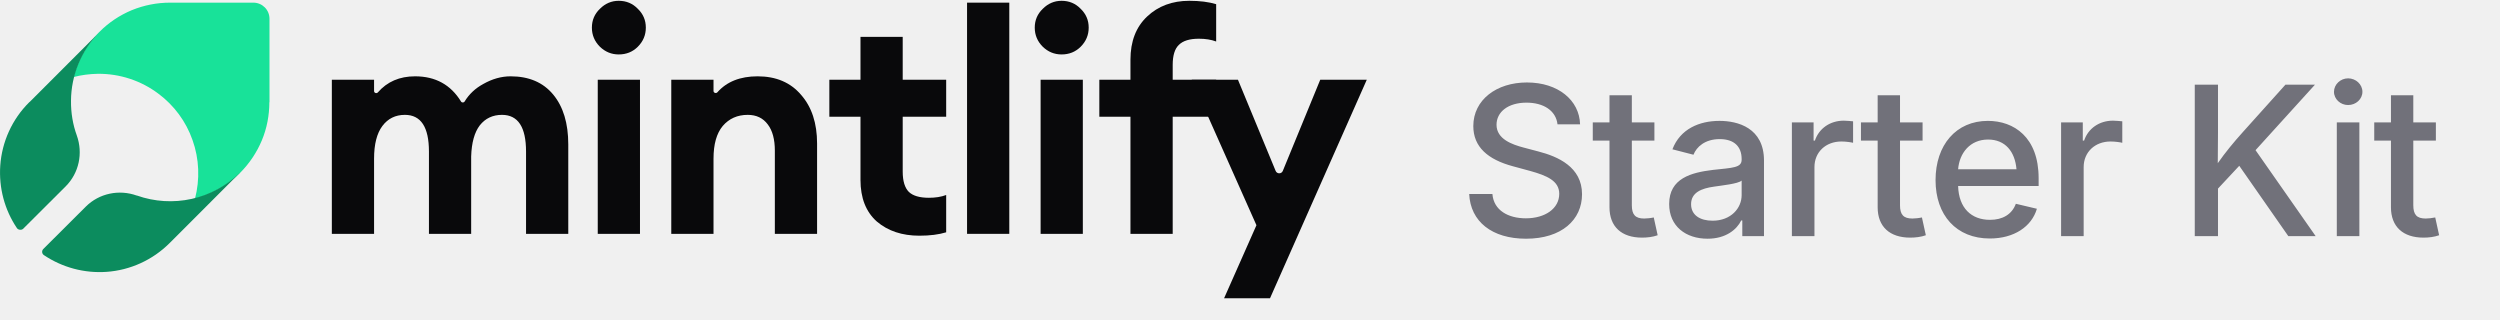
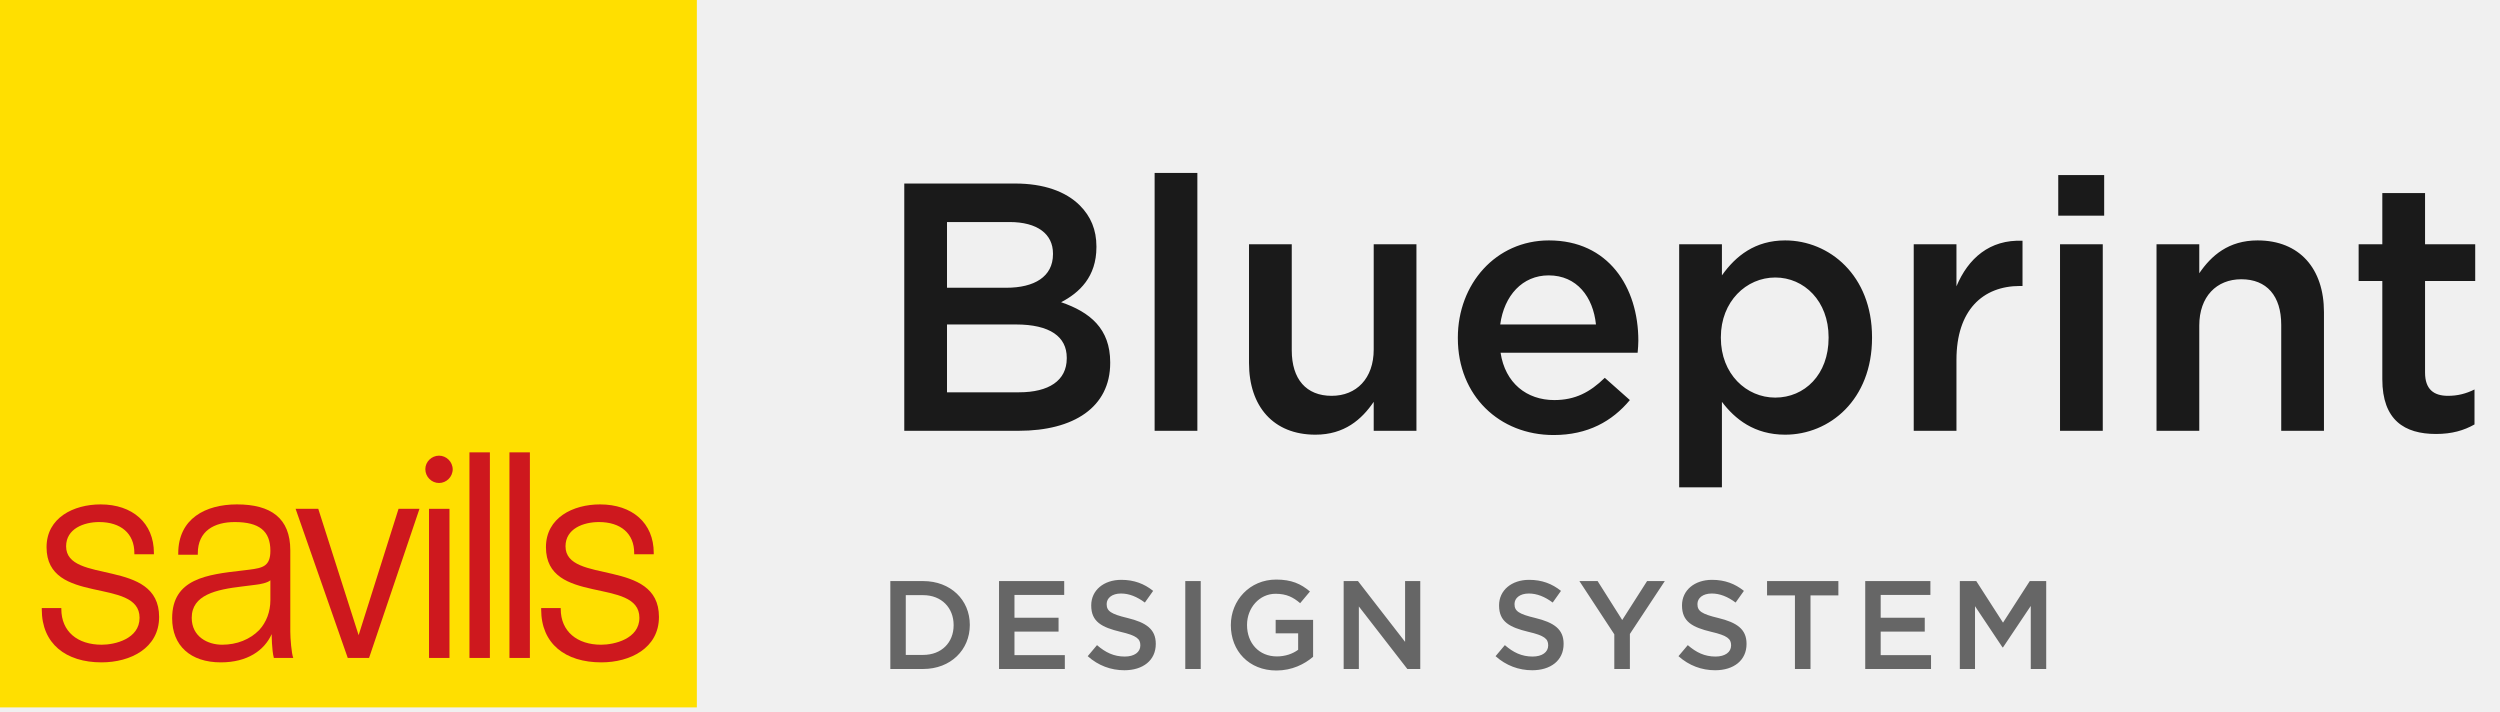
- <svg xmlns="http://www.w3.org/2000/svg" width="180" height="23" viewBox="0 0 180 23" fill="none">
-   <path d="M91.44 21.476H88.133L90.464 16.216L85.802 5.74H89.132L91.847 12.307C91.943 12.536 92.268 12.536 92.362 12.306L95.058 5.74H98.409L91.44 21.476Z" fill="#09090B" />
-   <path d="M81.393 16.837V8.403H79.152V5.74H81.393V4.297C81.393 2.98 81.792 1.944 82.592 1.19C83.391 0.435 84.404 0.058 85.633 0.058C86.387 0.058 87.031 0.139 87.564 0.302V2.988C87.208 2.854 86.794 2.788 86.32 2.788C85.655 2.788 85.174 2.936 84.878 3.232C84.582 3.513 84.434 3.994 84.434 4.674V5.74H87.564V8.403H84.434V16.837H81.393Z" fill="#09090B" />
-   <path d="M76.433 3.92C75.915 3.92 75.463 3.735 75.079 3.365C74.694 2.98 74.502 2.521 74.502 1.989C74.502 1.456 74.694 1.005 75.079 0.635C75.463 0.25 75.915 0.058 76.433 0.058C76.98 0.058 77.438 0.25 77.809 0.635C78.193 1.005 78.386 1.456 78.386 1.989C78.386 2.521 78.193 2.98 77.809 3.365C77.438 3.735 76.98 3.92 76.433 3.92ZM74.924 16.837V5.74H77.964V16.837H74.924Z" fill="#09090B" />
-   <path d="M69.628 16.837V0.191H72.669V16.837H69.628Z" fill="#09090B" />
-   <path d="M66.194 16.97C64.951 16.97 63.93 16.63 63.131 15.949C62.347 15.254 61.955 14.255 61.955 12.953V8.403H59.713V5.74H61.955V2.655H64.995V5.74H68.125V8.403H64.995V12.354C64.995 13.034 65.143 13.523 65.439 13.819C65.735 14.1 66.216 14.24 66.882 14.24C67.355 14.24 67.769 14.174 68.125 14.04V16.726C67.592 16.889 66.948 16.97 66.194 16.97Z" fill="#09090B" />
-   <path d="M48.332 16.837V5.74H51.373V6.551C51.373 6.688 51.559 6.748 51.65 6.646C52.328 5.879 53.293 5.495 54.546 5.495C55.878 5.495 56.921 5.939 57.676 6.827C58.445 7.7 58.83 8.869 58.83 10.334V16.837H55.789V10.844C55.789 10.03 55.619 9.402 55.279 8.958C54.939 8.499 54.458 8.27 53.836 8.27C53.096 8.27 52.497 8.536 52.038 9.069C51.594 9.601 51.373 10.386 51.373 11.421V16.837H48.332Z" fill="#09090B" />
-   <path d="M44.547 3.92C44.029 3.92 43.578 3.735 43.193 3.365C42.809 2.98 42.616 2.521 42.616 1.989C42.616 1.456 42.809 1.005 43.193 0.635C43.578 0.25 44.029 0.058 44.547 0.058C45.095 0.058 45.553 0.25 45.923 0.635C46.308 1.005 46.5 1.456 46.5 1.989C46.5 2.521 46.308 2.98 45.923 3.365C45.553 3.735 45.095 3.92 44.547 3.92ZM43.038 16.837V5.74H46.079V16.837H43.038Z" fill="#09090B" />
-   <path d="M37.875 16.837V10.911C37.875 9.15 37.298 8.27 36.144 8.27C35.478 8.27 34.945 8.521 34.546 9.024C34.161 9.527 33.954 10.275 33.924 11.266V16.837H30.884V10.911C30.884 9.15 30.306 8.27 29.152 8.27C28.472 8.27 27.932 8.536 27.532 9.069C27.133 9.601 26.933 10.386 26.933 11.421V16.837H23.892V5.74H26.933V6.559C26.933 6.695 27.116 6.755 27.206 6.652C27.878 5.881 28.771 5.495 29.885 5.495C31.349 5.495 32.452 6.1 33.193 7.309C33.252 7.404 33.395 7.403 33.454 7.307C33.774 6.78 34.219 6.361 34.79 6.05C35.441 5.68 36.099 5.495 36.765 5.495C38.082 5.495 39.103 5.932 39.828 6.805C40.553 7.678 40.916 8.876 40.916 10.4V16.837H37.875Z" fill="#09090B" />
-   <path d="M19.403 7.362V1.35C19.403 0.705 18.879 0.191 18.244 0.191H12.235C11.291 0.191 10.357 0.378 9.487 0.733C8.618 1.098 7.824 1.621 7.16 2.295L7.114 2.341C6.235 3.23 5.609 4.333 5.291 5.548C5.861 5.399 6.45 5.324 7.039 5.314C8.609 5.296 10.151 5.801 11.403 6.745C12.534 7.586 13.394 8.746 13.861 10.083C14.347 11.438 14.403 12.916 14.039 14.309C15.244 13.991 16.356 13.364 17.244 12.486L17.291 12.439C17.954 11.775 18.487 10.98 18.851 10.111C19.216 9.241 19.393 8.306 19.393 7.362H19.403Z" fill="#18E299" />
-   <path d="M5.112 7.26C5.121 5.416 5.857 3.646 7.151 2.324L2.151 7.326C2.133 7.344 2.114 7.354 2.095 7.372C0.876 8.583 0.14 10.204 0.019 11.918C-0.092 13.52 0.327 15.103 1.22 16.426C1.306 16.552 1.537 16.593 1.667 16.472L4.73 13.417C5.689 12.458 5.987 11.033 5.531 9.757C5.242 8.965 5.103 8.117 5.112 7.26Z" fill="#0C8C5E" />
-   <path d="M17.262 12.44C16.303 13.38 15.102 14.032 13.799 14.321C12.486 14.61 11.127 14.526 9.861 14.079C9.861 14.079 9.851 14.079 9.842 14.079C8.567 13.622 7.142 13.921 6.183 14.871L3.12 17.926C2.99 18.056 3.009 18.27 3.167 18.373C4.489 19.258 6.072 19.686 7.673 19.574C9.386 19.453 10.997 18.717 12.216 17.497L12.263 17.451L17.262 12.449V12.44Z" fill="#0C8C5E" />
-   <text x="105" y="17" font-family="Inter, ui-sans-serif, system-ui, -apple-system, sans-serif" font-size="15" font-weight="500" fill="#71717A" letter-spacing="-0.01em">Starter Kit</text>
+ <svg xmlns="http://www.w3.org/2000/svg" width="151" height="43" viewBox="0 0 151 43" fill="none">
+   <g clip-path="url(#clip0_42_114)">
+     <path d="M54.618 26.02V11.085H61.317C63.024 11.085 64.368 11.555 65.222 12.408C65.883 13.07 66.224 13.88 66.224 14.883V14.926C66.224 16.718 65.2 17.678 64.091 18.254C65.84 18.852 67.056 19.854 67.056 21.881V21.924C67.056 24.591 64.859 26.02 61.53 26.02H54.618ZM57.199 17.38H60.784C62.469 17.38 63.6 16.718 63.6 15.353V15.31C63.6 14.136 62.661 13.411 60.976 13.411H57.199V17.38ZM57.199 23.695H61.552C63.344 23.695 64.432 22.991 64.432 21.647V21.604C64.432 20.345 63.429 19.598 61.36 19.598H57.199V23.695ZM69.739 26.02V10.445H72.321V26.02H69.739ZM79.451 26.255C76.912 26.255 75.44 24.548 75.44 21.924V14.755H78.022V21.156C78.022 22.905 78.897 23.908 80.433 23.908C81.926 23.908 82.972 22.863 82.972 21.113V14.755H85.553V26.02H82.972V24.271C82.246 25.338 81.201 26.255 79.451 26.255ZM93.835 26.276C90.571 26.276 88.054 23.908 88.054 20.43V20.388C88.054 17.166 90.337 14.521 93.558 14.521C97.142 14.521 98.956 17.337 98.956 20.58C98.956 20.814 98.935 21.049 98.913 21.305H90.635C90.913 23.14 92.214 24.164 93.878 24.164C95.137 24.164 96.033 23.695 96.929 22.82L98.444 24.164C97.377 25.444 95.905 26.276 93.835 26.276ZM90.614 19.598H96.396C96.225 17.934 95.244 16.633 93.537 16.633C91.958 16.633 90.849 17.849 90.614 19.598ZM101.422 29.434V14.755H104.004V16.633C104.836 15.459 106.009 14.521 107.823 14.521C110.49 14.521 113.071 16.633 113.071 20.366V20.409C113.071 24.143 110.511 26.255 107.823 26.255C105.967 26.255 104.793 25.316 104.004 24.271V29.434H101.422ZM107.225 24.015C108.996 24.015 110.447 22.628 110.447 20.409V20.366C110.447 18.19 108.975 16.761 107.225 16.761C105.476 16.761 103.94 18.212 103.94 20.366V20.409C103.94 22.585 105.476 24.015 107.225 24.015ZM115.589 26.02V14.755H118.17V17.294C118.875 15.609 120.176 14.457 122.16 14.542V17.273H122.011C119.749 17.273 118.17 18.745 118.17 21.732V26.02H115.589ZM124.318 13.027V10.573H127.092V13.027H124.318ZM124.425 26.02V14.755H127.007V26.02H124.425ZM130.254 26.02V14.755H132.836V16.505C133.561 15.438 134.607 14.521 136.356 14.521C138.895 14.521 140.367 16.227 140.367 18.852V26.02H137.786V19.62C137.786 17.87 136.911 16.867 135.375 16.867C133.881 16.867 132.836 17.913 132.836 19.662V26.02H130.254ZM147.135 26.212C145.236 26.212 143.892 25.38 143.892 22.905V16.974H142.462V14.755H143.892V11.662H146.473V14.755H149.503V16.974H146.473V22.5C146.473 23.503 146.985 23.908 147.86 23.908C148.436 23.908 148.948 23.78 149.46 23.524V25.636C148.82 25.999 148.095 26.212 147.135 26.212Z" fill="#1A1A1A" />
+     <path d="M53.776 40.407V35.097H55.756C57.425 35.097 58.577 36.243 58.577 37.737V37.752C58.577 39.246 57.425 40.407 55.756 40.407H53.776ZM54.709 39.557H55.756C56.871 39.557 57.599 38.806 57.599 37.767V37.752C57.599 36.713 56.871 35.947 55.756 35.947H54.709V39.557ZM60.341 40.407V35.097H64.278V35.932H61.274V37.312H63.937V38.147H61.274V39.572H64.316V40.407H60.341ZM67.913 40.483C67.101 40.483 66.335 40.202 65.698 39.633L66.259 38.966C66.767 39.406 67.276 39.656 67.936 39.656C68.512 39.656 68.876 39.39 68.876 38.988V38.973C68.876 38.594 68.664 38.389 67.678 38.162C66.548 37.889 65.91 37.555 65.91 36.576V36.561C65.91 35.651 66.669 35.022 67.723 35.022C68.497 35.022 69.111 35.257 69.65 35.689L69.149 36.394C68.671 36.038 68.194 35.848 67.708 35.848C67.162 35.848 66.843 36.129 66.843 36.478V36.493C66.843 36.903 67.086 37.085 68.103 37.327C69.225 37.6 69.809 38.002 69.809 38.882V38.897C69.809 39.891 69.028 40.483 67.913 40.483ZM71.591 40.407V35.097H72.524V40.407H71.591ZM77.096 40.498C75.435 40.498 74.343 39.315 74.343 37.767V37.752C74.343 36.266 75.48 35.006 77.081 35.006C78.006 35.006 78.575 35.264 79.121 35.727L78.529 36.432C78.12 36.083 77.718 35.864 77.043 35.864C76.064 35.864 75.321 36.721 75.321 37.737V37.752C75.321 38.844 76.041 39.648 77.126 39.648C77.627 39.648 78.082 39.489 78.408 39.246V38.253H77.05V37.441H79.311V39.671C78.787 40.118 78.036 40.498 77.096 40.498ZM81.157 40.407V35.097H82.022L84.867 38.768V35.097H85.784V40.407H85.003L82.075 36.63V40.407H81.157ZM92.546 40.483C91.735 40.483 90.969 40.202 90.332 39.633L90.893 38.966C91.401 39.406 91.909 39.656 92.569 39.656C93.145 39.656 93.51 39.39 93.51 38.988V38.973C93.51 38.594 93.297 38.389 92.311 38.162C91.181 37.889 90.544 37.555 90.544 36.576V36.561C90.544 35.651 91.302 35.022 92.357 35.022C93.13 35.022 93.745 35.257 94.283 35.689L93.783 36.394C93.305 36.038 92.827 35.848 92.341 35.848C91.795 35.848 91.477 36.129 91.477 36.478V36.493C91.477 36.903 91.719 37.085 92.736 37.327C93.858 37.6 94.442 38.002 94.442 38.882V38.897C94.442 39.891 93.661 40.483 92.546 40.483ZM97.504 40.407V38.313L95.396 35.097H96.496L97.982 37.449L99.484 35.097H100.554L98.445 38.291V40.407H97.504ZM103.595 40.483C102.783 40.483 102.017 40.202 101.38 39.633L101.942 38.966C102.45 39.406 102.958 39.656 103.618 39.656C104.194 39.656 104.558 39.39 104.558 38.988V38.973C104.558 38.594 104.346 38.389 103.36 38.162C102.23 37.889 101.593 37.555 101.593 36.576V36.561C101.593 35.651 102.351 35.022 103.405 35.022C104.179 35.022 104.793 35.257 105.332 35.689L104.831 36.394C104.354 36.038 103.876 35.848 103.39 35.848C102.844 35.848 102.526 36.129 102.526 36.478V36.493C102.526 36.903 102.768 37.085 103.785 37.327C104.907 37.6 105.491 38.002 105.491 38.882V38.897C105.491 39.891 104.71 40.483 103.595 40.483ZM108.414 40.407V35.962H106.73V35.097H111.038V35.962H109.354V40.407H108.414ZM112.66 40.407V35.097H116.596V35.932H113.593V37.312H116.255V38.147H113.593V39.572H116.634V40.407H112.66ZM118.373 40.407V35.097H119.367L120.982 37.608L122.598 35.097H123.591V40.407H122.658V36.599L120.982 39.102H120.952L119.291 36.614V40.407H118.373Z" fill="#666666" />
+     <path fill-rule="evenodd" clip-rule="evenodd" d="M0 42.728H42.09V0H0V42.728Z" fill="#FFDF00" />
+     <path fill-rule="evenodd" clip-rule="evenodd" d="M6.135 40.007C3.983 40.007 2.523 38.888 2.523 36.809V36.729H3.704V36.782C3.704 38.141 4.675 38.941 6.146 38.941C6.933 38.941 8.43 38.594 8.43 37.315C8.43 34.837 2.812 36.596 2.812 33.051C2.812 31.266 4.45 30.466 6.077 30.466C7.994 30.466 9.296 31.585 9.296 33.398V33.478H8.115V33.398C8.115 32.225 7.301 31.532 5.988 31.532C5.069 31.532 3.993 31.932 3.993 32.998C3.993 35.316 9.611 33.691 9.611 37.262C9.611 39.154 7.868 40.007 6.135 40.007" fill="#CE181E" />
+     <path fill-rule="evenodd" clip-rule="evenodd" d="M16.331 35.05C16.148 35.21 15.701 35.29 15.465 35.317L14.625 35.423C13.05 35.61 11.58 35.93 11.58 37.315C11.58 38.461 12.551 38.941 13.417 38.941C14.31 38.941 15.098 38.621 15.649 38.062C16.095 37.582 16.331 36.942 16.331 36.249V35.05ZM16.541 39.74C16.41 39.261 16.41 38.301 16.41 38.301C15.963 39.288 14.94 40.007 13.339 40.007C11.501 40.007 10.398 38.994 10.398 37.342C10.398 34.944 12.525 34.703 14.599 34.464L15.045 34.41C15.885 34.304 16.331 34.197 16.331 33.264C16.331 32.065 15.649 31.532 14.179 31.532C12.945 31.532 11.947 32.065 11.947 33.424V33.504H10.766V33.424C10.766 31.319 12.42 30.466 14.31 30.466C16.358 30.466 17.534 31.292 17.534 33.238V38.142C17.534 38.568 17.608 39.474 17.713 39.74H16.541Z" fill="#CE181E" />
+     <path fill-rule="evenodd" clip-rule="evenodd" d="M22.291 39.74H21.004L17.854 30.733H19.223L21.661 38.365L24.072 30.733H25.231H25.336L22.291 39.74Z" fill="#CE181E" />
+     <path fill-rule="evenodd" clip-rule="evenodd" d="M27.344 28.362C27.344 27.886 26.958 27.522 26.517 27.522C26.076 27.522 25.69 27.886 25.69 28.334C25.69 28.809 26.076 29.173 26.517 29.173C26.958 29.173 27.344 28.809 27.344 28.334V28.362Z" fill="#CE181E" />
+     <path fill-rule="evenodd" clip-rule="evenodd" d="M25.913 39.74V30.733H27.068H27.148V39.74H25.913Z" fill="#CE181E" />
+     <path fill-rule="evenodd" clip-rule="evenodd" d="M28.355 39.74V27.322H29.51H29.589V39.74H28.355Z" fill="#CE181E" />
+     <path fill-rule="evenodd" clip-rule="evenodd" d="M30.771 39.74V27.322H31.926H32.005V39.74H30.771Z" fill="#CE181E" />
+     <path fill-rule="evenodd" clip-rule="evenodd" d="M36.325 40.007C34.146 40.007 32.686 38.888 32.686 36.809V36.729H33.868V36.782C33.868 38.141 34.865 38.941 36.309 38.941C37.097 38.941 38.62 38.594 38.62 37.315C38.62 34.837 32.975 36.596 32.975 33.051C32.975 31.266 34.614 30.466 36.241 30.466C38.184 30.466 39.486 31.585 39.486 33.398V33.478H38.305V33.398C38.305 32.225 37.491 31.532 36.178 31.532C35.233 31.532 34.157 31.932 34.157 32.998C34.157 35.316 39.801 33.691 39.801 37.262C39.801 39.154 38.058 40.007 36.325 40.007" fill="#CE181E" />
+   </g>
+   <defs>
+     <clipPath id="clip0_42_114">
+       <rect width="151" height="42.728" fill="white" />
+     </clipPath>
+   </defs>
</svg>
